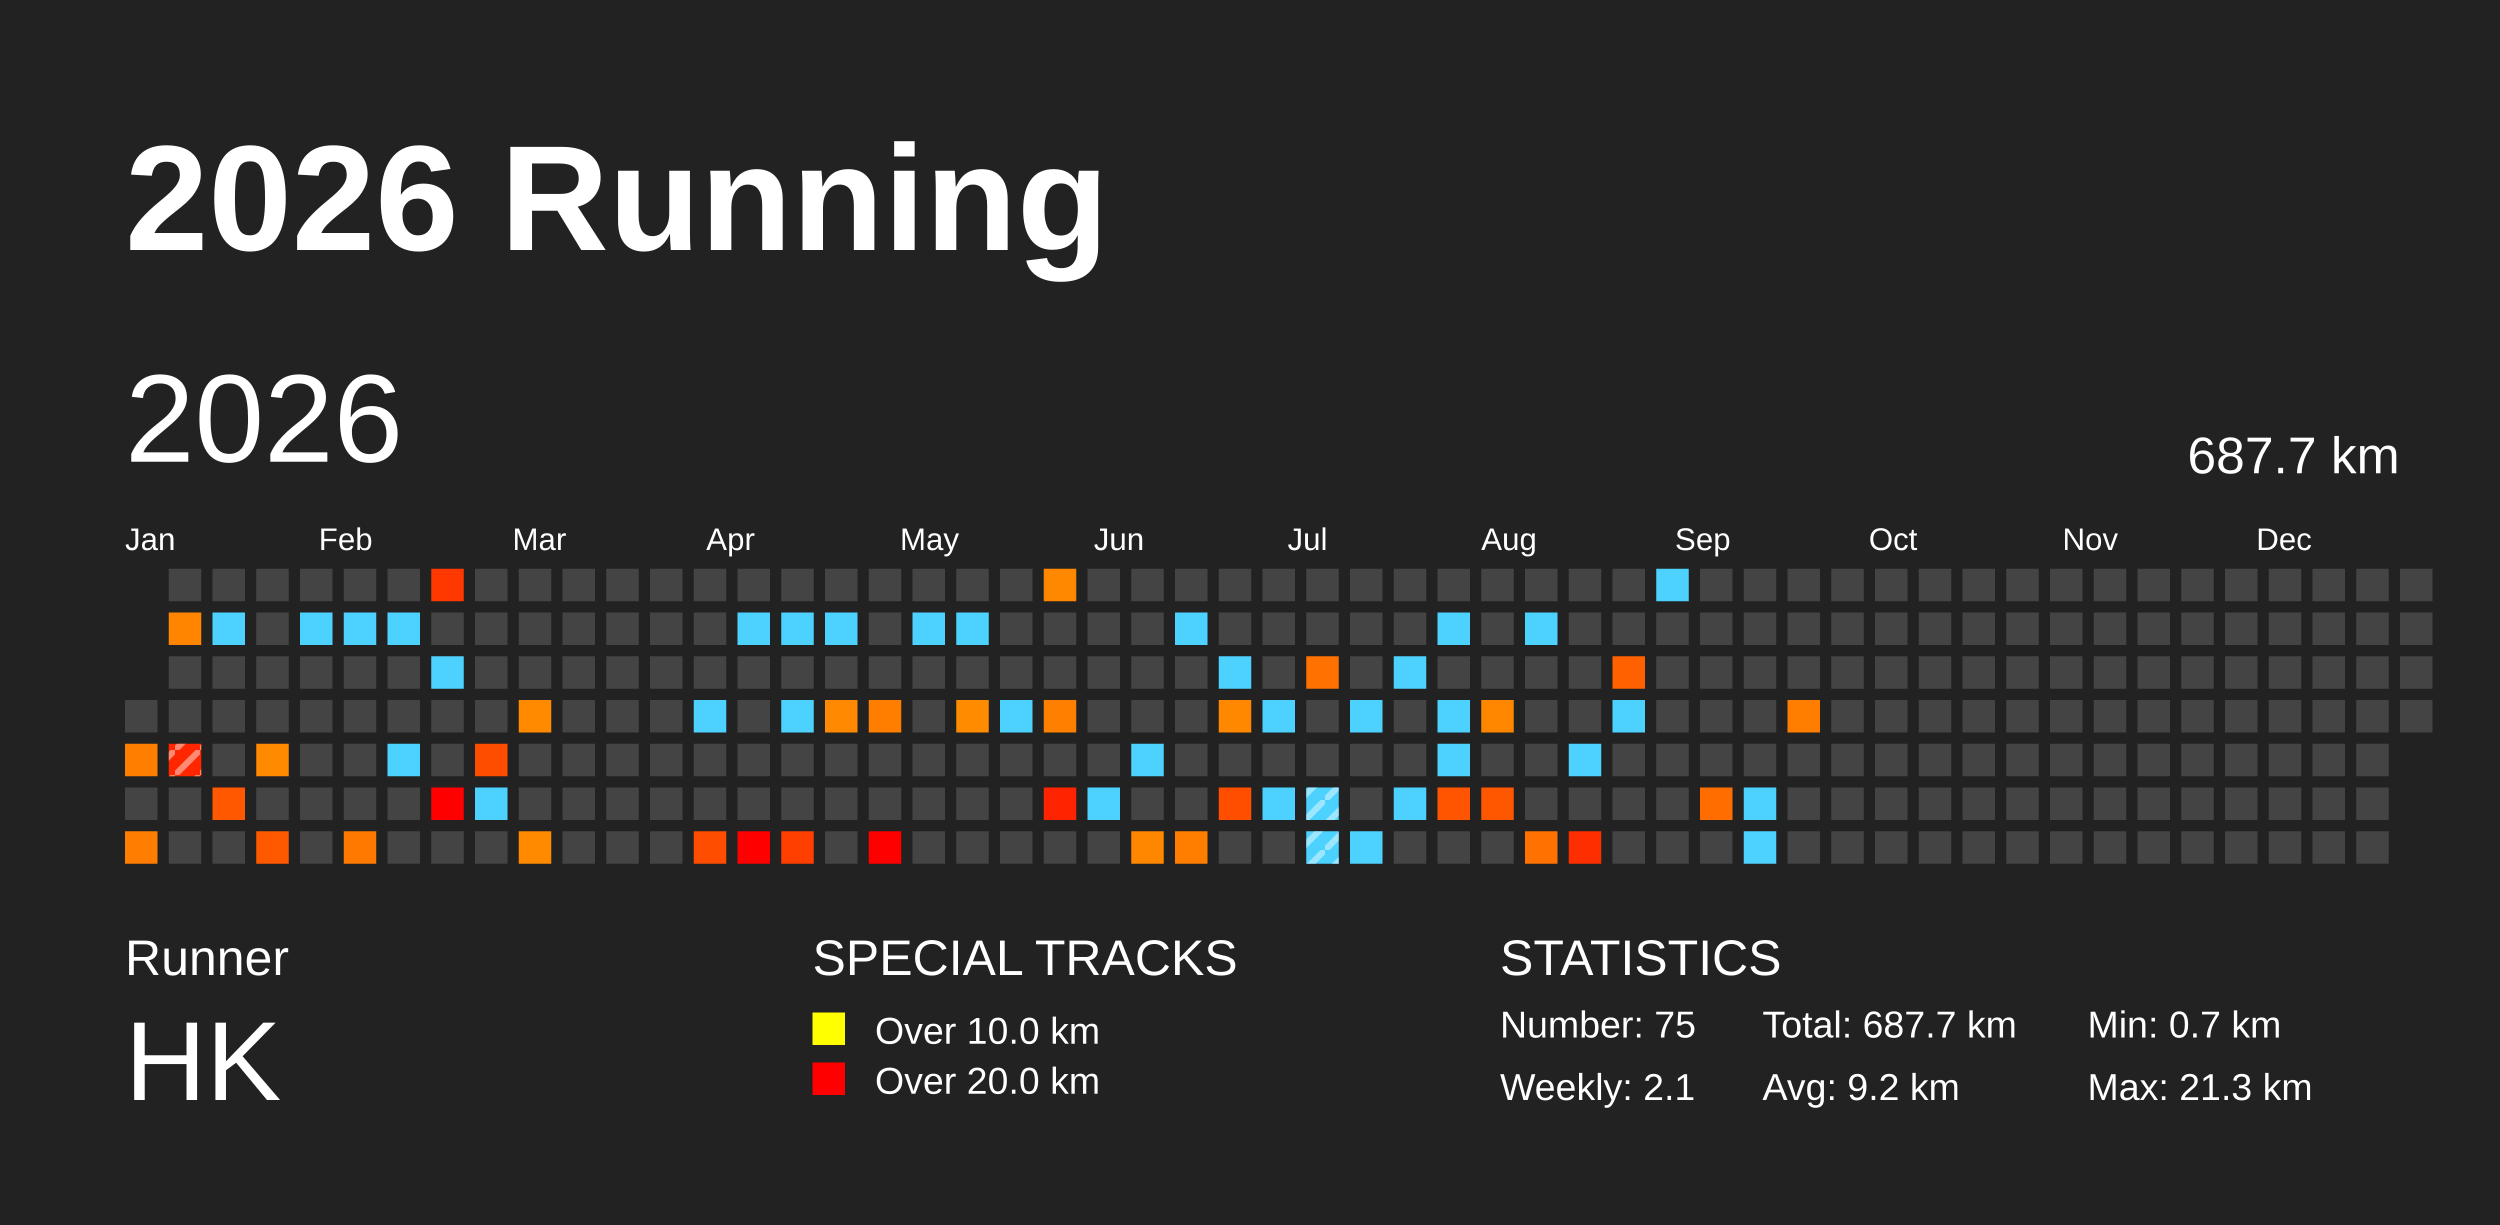
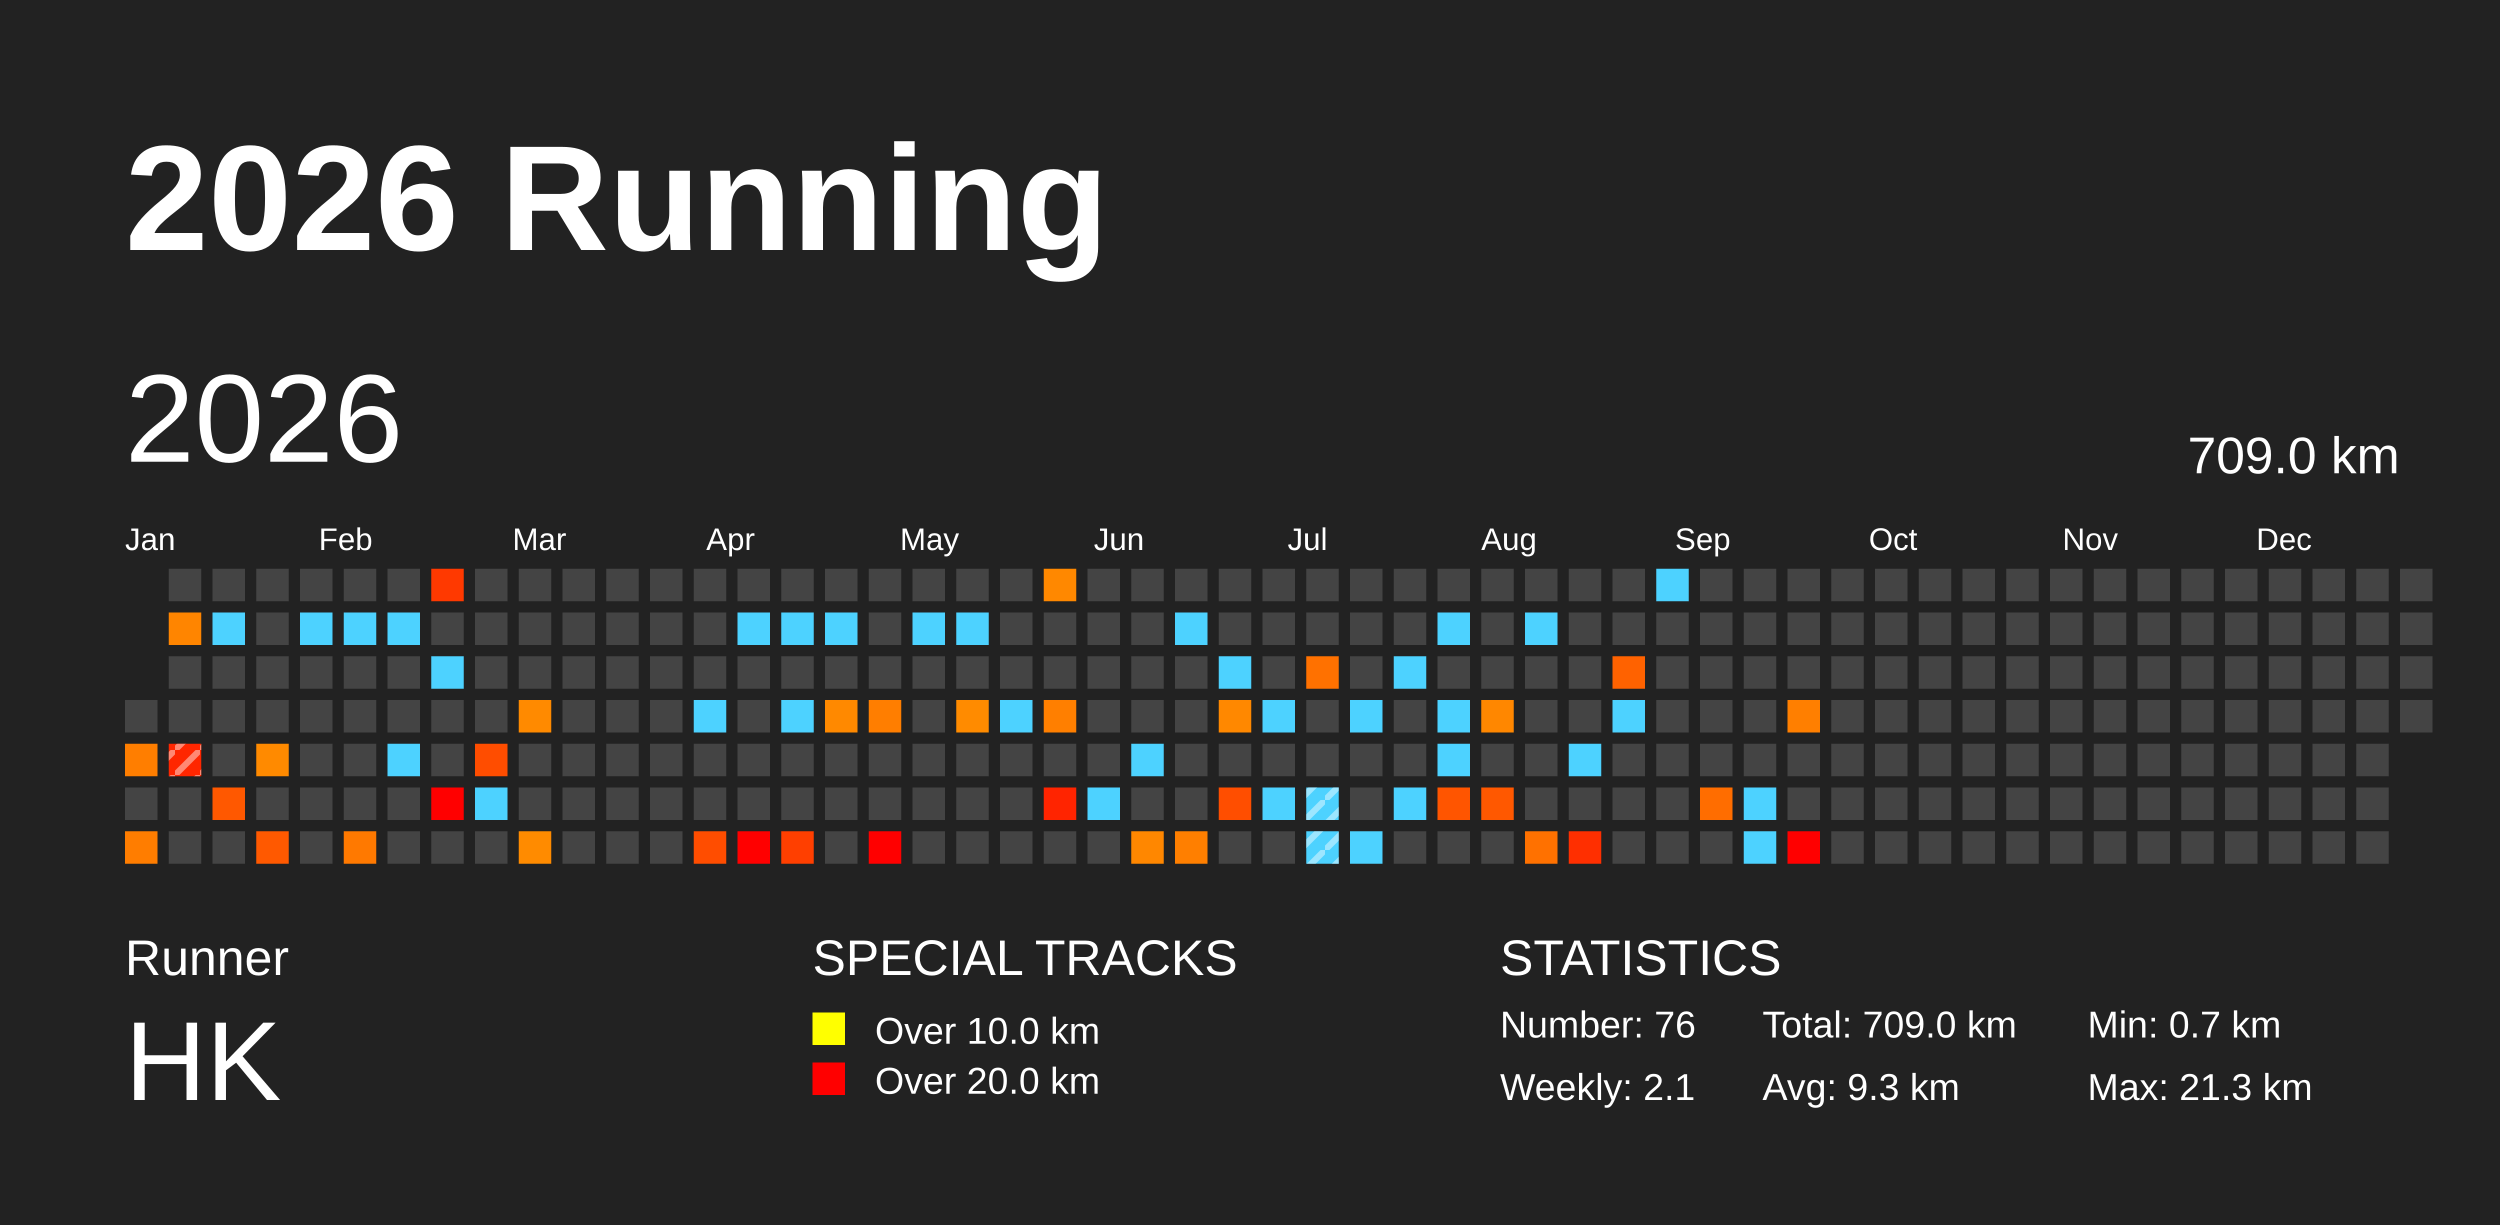
<svg xmlns="http://www.w3.org/2000/svg" baseProfile="full" height="98mm" version="1.1" viewBox="0,0,200,98" width="200mm">
  <defs>
    <pattern height="2" id="indoor-stripe" patternUnits="userSpaceOnUse" width="2">
      <line stroke="white" stroke-opacity="0.45" stroke-width="0.5" x1="0" x2="2" y1="2" y2="0" />
    </pattern>
  </defs>
  <rect fill="#222222" height="98" width="200" x="0" y="0" />
  <text fill="#FFFFFF" style="font-size:12px; font-family:Arial; font-weight:bold;" x="10" y="20">2026 Running</text>
  <text fill="#FFFFFF" style="font-size:4px; font-family:Arial" x="10" y="78">Runner</text>
  <text fill="#FFFFFF" style="font-size:9px; font-family:Arial" x="10" y="88">HK</text>
  <text fill="#FFFFFF" style="font-size:4px; font-family:Arial" x="65" y="78">SPECIAL TRACKS</text>
  <rect fill="yellow" height="2.6" width="2.6" x="65" y="81" />
  <text fill="#FFFFFF" style="font-size:3px; font-family:Arial" x="70" y="83.5">Over 10.0 km</text>
  <rect fill="red" height="2.6" width="2.6" x="65" y="85" />
  <text fill="#FFFFFF" style="font-size:3px; font-family:Arial" x="70" y="87.5">Over 20.0 km</text>
  <text fill="#FFFFFF" style="font-size:4px; font-family:Arial" x="120" y="78">STATISTICS</text>
-   <text fill="#FFFFFF" style="font-size:3px; font-family:Arial" x="120" y="83">Number: 75</text>
+   <text fill="#FFFFFF" style="font-size:3px; font-family:Arial" x="120" y="83">Number: 76</text>
  <text fill="#FFFFFF" style="font-size:3px; font-family:Arial" x="120" y="88">Weekly: 2.1</text>
-   <text fill="#FFFFFF" style="font-size:3px; font-family:Arial" x="141" y="83">Total: 687.7 km</text>
-   <text fill="#FFFFFF" style="font-size:3px; font-family:Arial" x="141" y="88">Avg: 9.2 km</text>
+   <text fill="#FFFFFF" style="font-size:3px; font-family:Arial" x="141" y="83">Total: 709.0 km</text>
+   <text fill="#FFFFFF" style="font-size:3px; font-family:Arial" x="141" y="88">Avg: 9.3 km</text>
  <text fill="#FFFFFF" style="font-size:3px; font-family:Arial" x="167" y="83">Min: 0.7 km</text>
  <text fill="#FFFFFF" style="font-size:3px; font-family:Arial" x="167" y="88">Max: 21.3 km</text>
  <text dominant-baseline="hanging" fill="#FFFFFF" style="font-size:10.0px; font-family:Arial;" x="10" y="30">2026</text>
-   <text dominant-baseline="hanging" fill="#FFFFFF" style="font-size:4.125px; font-family:Arial;" x="175" y="35">687.7 km</text>
+   <text dominant-baseline="hanging" fill="#FFFFFF" style="font-size:4.125px; font-family:Arial;" x="175" y="35">709.0 km</text>
  <text fill="#FFFFFF" style="font-size:2.5px; font-family:Arial" x="10.0" y="44">Jan</text>
  <text fill="#FFFFFF" style="font-size:2.5px; font-family:Arial" x="25.5" y="44">Feb</text>
  <text fill="#FFFFFF" style="font-size:2.5px; font-family:Arial" x="41.0" y="44">Mar</text>
  <text fill="#FFFFFF" style="font-size:2.5px; font-family:Arial" x="56.5" y="44">Apr</text>
  <text fill="#FFFFFF" style="font-size:2.5px; font-family:Arial" x="72.0" y="44">May</text>
  <text fill="#FFFFFF" style="font-size:2.5px; font-family:Arial" x="87.5" y="44">Jun</text>
  <text fill="#FFFFFF" style="font-size:2.5px; font-family:Arial" x="103.0" y="44">Jul</text>
  <text fill="#FFFFFF" style="font-size:2.5px; font-family:Arial" x="118.5" y="44">Aug</text>
  <text fill="#FFFFFF" style="font-size:2.5px; font-family:Arial" x="134.0" y="44">Sep</text>
  <text fill="#FFFFFF" style="font-size:2.5px; font-family:Arial" x="149.5" y="44">Oct</text>
  <text fill="#FFFFFF" style="font-size:2.5px; font-family:Arial" x="165.0" y="44">Nov</text>
  <text fill="#FFFFFF" style="font-size:2.5px; font-family:Arial" x="180.5" y="44">Dec</text>
  <rect fill="#444444" height="2.6" width="2.6" x="10.0" y="56.0" />
  <rect fill="#ff7e00" height="2.6" width="2.6" x="10.0" y="59.5" />
  <rect fill="#444444" height="2.6" width="2.6" x="10.0" y="63.0" />
  <rect fill="#ff7d00" height="2.6" width="2.6" x="10.0" y="66.5" />
  <rect fill="#444444" height="2.6" width="2.6" x="13.5" y="45.5" />
  <rect fill="#ff8500" height="2.6" width="2.6" x="13.5" y="49.0" />
  <rect fill="#444444" height="2.6" width="2.6" x="13.5" y="52.5" />
  <rect fill="#444444" height="2.6" width="2.6" x="13.5" y="56.0" />
  <rect fill="#ff2600" height="2.6" width="2.6" x="13.5" y="59.5" />
  <rect fill="url(#indoor-stripe)" height="2.6" style="pointer-events: none;" width="2.6" x="13.5" y="59.5" />
  <rect fill="#444444" height="2.6" width="2.6" x="13.5" y="63.0" />
  <rect fill="#444444" height="2.6" width="2.6" x="13.5" y="66.5" />
  <rect fill="#444444" height="2.6" width="2.6" x="17.0" y="45.5" />
  <rect fill="#4dd2ff" height="2.6" width="2.6" x="17.0" y="49.0" />
  <rect fill="#444444" height="2.6" width="2.6" x="17.0" y="52.5" />
  <rect fill="#444444" height="2.6" width="2.6" x="17.0" y="56.0" />
  <rect fill="#444444" height="2.6" width="2.6" x="17.0" y="59.5" />
  <rect fill="#ff5800" height="2.6" width="2.6" x="17.0" y="63.0" />
  <rect fill="#444444" height="2.6" width="2.6" x="17.0" y="66.5" />
  <rect fill="#444444" height="2.6" width="2.6" x="20.5" y="45.5" />
  <rect fill="#444444" height="2.6" width="2.6" x="20.5" y="49.0" />
  <rect fill="#444444" height="2.6" width="2.6" x="20.5" y="52.5" />
  <rect fill="#444444" height="2.6" width="2.6" x="20.5" y="56.0" />
  <rect fill="#ff8a00" height="2.6" width="2.6" x="20.5" y="59.5" />
  <rect fill="#444444" height="2.6" width="2.6" x="20.5" y="63.0" />
  <rect fill="#ff5900" height="2.6" width="2.6" x="20.5" y="66.5" />
  <rect fill="#444444" height="2.6" width="2.6" x="24.0" y="45.5" />
  <rect fill="#4dd2ff" height="2.6" width="2.6" x="24.0" y="49.0" />
  <rect fill="#444444" height="2.6" width="2.6" x="24.0" y="52.5" />
  <rect fill="#444444" height="2.6" width="2.6" x="24.0" y="56.0" />
  <rect fill="#444444" height="2.6" width="2.6" x="24.0" y="59.5" />
  <rect fill="#444444" height="2.6" width="2.6" x="24.0" y="63.0" />
  <rect fill="#444444" height="2.6" width="2.6" x="24.0" y="66.5" />
  <rect fill="#444444" height="2.6" width="2.6" x="27.5" y="45.5" />
  <rect fill="#4dd2ff" height="2.6" width="2.6" x="27.5" y="49.0" />
  <rect fill="#444444" height="2.6" width="2.6" x="27.5" y="52.5" />
  <rect fill="#444444" height="2.6" width="2.6" x="27.5" y="56.0" />
  <rect fill="#444444" height="2.6" width="2.6" x="27.5" y="59.5" />
  <rect fill="#444444" height="2.6" width="2.6" x="27.5" y="63.0" />
  <rect fill="#ff7900" height="2.6" width="2.6" x="27.5" y="66.5" />
  <rect fill="#444444" height="2.6" width="2.6" x="31.0" y="45.5" />
  <rect fill="#4dd2ff" height="2.6" width="2.6" x="31.0" y="49.0" />
  <rect fill="#444444" height="2.6" width="2.6" x="31.0" y="52.5" />
  <rect fill="#444444" height="2.6" width="2.6" x="31.0" y="56.0" />
  <rect fill="#4dd2ff" height="2.6" width="2.6" x="31.0" y="59.5" />
  <rect fill="#444444" height="2.6" width="2.6" x="31.0" y="63.0" />
  <rect fill="#444444" height="2.6" width="2.6" x="31.0" y="66.5" />
-   <rect fill="#ff3800" height="2.6" width="2.6" x="34.5" y="45.5" />
+   <rect fill="#ff3900" height="2.6" width="2.6" x="34.5" y="45.5" />
  <rect fill="#444444" height="2.6" width="2.6" x="34.5" y="49.0" />
  <rect fill="#4dd2ff" height="2.6" width="2.6" x="34.5" y="52.5" />
  <rect fill="#444444" height="2.6" width="2.6" x="34.5" y="56.0" />
  <rect fill="#444444" height="2.6" width="2.6" x="34.5" y="59.5" />
  <rect fill="red" height="2.6" width="2.6" x="34.5" y="63.0" />
  <rect fill="#444444" height="2.6" width="2.6" x="34.5" y="66.5" />
  <rect fill="#444444" height="2.6" width="2.6" x="38.0" y="45.5" />
  <rect fill="#444444" height="2.6" width="2.6" x="38.0" y="49.0" />
  <rect fill="#444444" height="2.6" width="2.6" x="38.0" y="52.5" />
  <rect fill="#444444" height="2.6" width="2.6" x="38.0" y="56.0" />
  <rect fill="#ff4d00" height="2.6" width="2.6" x="38.0" y="59.5" />
  <rect fill="#4dd2ff" height="2.6" width="2.6" x="38.0" y="63.0" />
  <rect fill="#444444" height="2.6" width="2.6" x="38.0" y="66.5" />
  <rect fill="#444444" height="2.6" width="2.6" x="41.5" y="45.5" />
  <rect fill="#444444" height="2.6" width="2.6" x="41.5" y="49.0" />
  <rect fill="#444444" height="2.6" width="2.6" x="41.5" y="52.5" />
  <rect fill="#ff8a00" height="2.6" width="2.6" x="41.5" y="56.0" />
  <rect fill="#444444" height="2.6" width="2.6" x="41.5" y="59.5" />
  <rect fill="#444444" height="2.6" width="2.6" x="41.5" y="63.0" />
-   <rect fill="#ff8a00" height="2.6" width="2.6" x="41.5" y="66.5" />
+   <rect fill="#ff8b00" height="2.6" width="2.6" x="41.5" y="66.5" />
  <rect fill="#444444" height="2.6" width="2.6" x="45.0" y="45.5" />
  <rect fill="#444444" height="2.6" width="2.6" x="45.0" y="49.0" />
  <rect fill="#444444" height="2.6" width="2.6" x="45.0" y="52.5" />
  <rect fill="#444444" height="2.6" width="2.6" x="45.0" y="56.0" />
  <rect fill="#444444" height="2.6" width="2.6" x="45.0" y="59.5" />
  <rect fill="#444444" height="2.6" width="2.6" x="45.0" y="63.0" />
  <rect fill="#444444" height="2.6" width="2.6" x="45.0" y="66.5" />
  <rect fill="#444444" height="2.6" width="2.6" x="48.5" y="45.5" />
  <rect fill="#444444" height="2.6" width="2.6" x="48.5" y="49.0" />
  <rect fill="#444444" height="2.6" width="2.6" x="48.5" y="52.5" />
  <rect fill="#444444" height="2.6" width="2.6" x="48.5" y="56.0" />
  <rect fill="#444444" height="2.6" width="2.6" x="48.5" y="59.5" />
  <rect fill="#444444" height="2.6" width="2.6" x="48.5" y="63.0" />
  <rect fill="#444444" height="2.6" width="2.6" x="48.5" y="66.5" />
  <rect fill="#444444" height="2.6" width="2.6" x="52.0" y="45.5" />
  <rect fill="#444444" height="2.6" width="2.6" x="52.0" y="49.0" />
  <rect fill="#444444" height="2.6" width="2.6" x="52.0" y="52.5" />
  <rect fill="#444444" height="2.6" width="2.6" x="52.0" y="56.0" />
  <rect fill="#444444" height="2.6" width="2.6" x="52.0" y="59.5" />
  <rect fill="#444444" height="2.6" width="2.6" x="52.0" y="63.0" />
  <rect fill="#444444" height="2.6" width="2.6" x="52.0" y="66.5" />
  <rect fill="#444444" height="2.6" width="2.6" x="55.5" y="45.5" />
  <rect fill="#444444" height="2.6" width="2.6" x="55.5" y="49.0" />
  <rect fill="#444444" height="2.6" width="2.6" x="55.5" y="52.5" />
  <rect fill="#4dd2ff" height="2.6" width="2.6" x="55.5" y="56.0" />
  <rect fill="#444444" height="2.6" width="2.6" x="55.5" y="59.5" />
  <rect fill="#444444" height="2.6" width="2.6" x="55.5" y="63.0" />
  <rect fill="#ff4d00" height="2.6" width="2.6" x="55.5" y="66.5" />
  <rect fill="#444444" height="2.6" width="2.6" x="59.0" y="45.5" />
  <rect fill="#4dd2ff" height="2.6" width="2.6" x="59.0" y="49.0" />
  <rect fill="#444444" height="2.6" width="2.6" x="59.0" y="52.5" />
  <rect fill="#444444" height="2.6" width="2.6" x="59.0" y="56.0" />
  <rect fill="#444444" height="2.6" width="2.6" x="59.0" y="59.5" />
  <rect fill="#444444" height="2.6" width="2.6" x="59.0" y="63.0" />
  <rect fill="red" height="2.6" width="2.6" x="59.0" y="66.5" />
  <rect fill="#444444" height="2.6" width="2.6" x="62.5" y="45.5" />
  <rect fill="#4dd2ff" height="2.6" width="2.6" x="62.5" y="49.0" />
  <rect fill="#444444" height="2.6" width="2.6" x="62.5" y="52.5" />
  <rect fill="#4dd2ff" height="2.6" width="2.6" x="62.5" y="56.0" />
  <rect fill="#444444" height="2.6" width="2.6" x="62.5" y="59.5" />
  <rect fill="#444444" height="2.6" width="2.6" x="62.5" y="63.0" />
  <rect fill="#ff3f00" height="2.6" width="2.6" x="62.5" y="66.5" />
  <rect fill="#444444" height="2.6" width="2.6" x="66.0" y="45.5" />
  <rect fill="#4dd2ff" height="2.6" width="2.6" x="66.0" y="49.0" />
  <rect fill="#444444" height="2.6" width="2.6" x="66.0" y="52.5" />
  <rect fill="#ff8900" height="2.6" width="2.6" x="66.0" y="56.0" />
  <rect fill="#444444" height="2.6" width="2.6" x="66.0" y="59.5" />
  <rect fill="#444444" height="2.6" width="2.6" x="66.0" y="63.0" />
  <rect fill="#444444" height="2.6" width="2.6" x="66.0" y="66.5" />
  <rect fill="#444444" height="2.6" width="2.6" x="69.5" y="45.5" />
  <rect fill="#444444" height="2.6" width="2.6" x="69.5" y="49.0" />
  <rect fill="#444444" height="2.6" width="2.6" x="69.5" y="52.5" />
  <rect fill="#ff7e00" height="2.6" width="2.6" x="69.5" y="56.0" />
  <rect fill="#444444" height="2.6" width="2.6" x="69.5" y="59.5" />
  <rect fill="#444444" height="2.6" width="2.6" x="69.5" y="63.0" />
  <rect fill="red" height="2.6" width="2.6" x="69.5" y="66.5" />
  <rect fill="#444444" height="2.6" width="2.6" x="73.0" y="45.5" />
  <rect fill="#4dd2ff" height="2.6" width="2.6" x="73.0" y="49.0" />
  <rect fill="#444444" height="2.6" width="2.6" x="73.0" y="52.5" />
  <rect fill="#444444" height="2.6" width="2.6" x="73.0" y="56.0" />
  <rect fill="#444444" height="2.6" width="2.6" x="73.0" y="59.5" />
  <rect fill="#444444" height="2.6" width="2.6" x="73.0" y="63.0" />
  <rect fill="#444444" height="2.6" width="2.6" x="73.0" y="66.5" />
  <rect fill="#444444" height="2.6" width="2.6" x="76.5" y="45.5" />
  <rect fill="#4dd2ff" height="2.6" width="2.6" x="76.5" y="49.0" />
  <rect fill="#444444" height="2.6" width="2.6" x="76.5" y="52.5" />
  <rect fill="#ff8b00" height="2.6" width="2.6" x="76.5" y="56.0" />
  <rect fill="#444444" height="2.6" width="2.6" x="76.5" y="59.5" />
  <rect fill="#444444" height="2.6" width="2.6" x="76.5" y="63.0" />
  <rect fill="#444444" height="2.6" width="2.6" x="76.5" y="66.5" />
  <rect fill="#444444" height="2.6" width="2.6" x="80.0" y="45.5" />
  <rect fill="#444444" height="2.6" width="2.6" x="80.0" y="49.0" />
  <rect fill="#444444" height="2.6" width="2.6" x="80.0" y="52.5" />
  <rect fill="#4dd2ff" height="2.6" width="2.6" x="80.0" y="56.0" />
  <rect fill="#444444" height="2.6" width="2.6" x="80.0" y="59.5" />
  <rect fill="#444444" height="2.6" width="2.6" x="80.0" y="63.0" />
  <rect fill="#444444" height="2.6" width="2.6" x="80.0" y="66.5" />
  <rect fill="#ff8800" height="2.6" width="2.6" x="83.5" y="45.5" />
  <rect fill="#444444" height="2.6" width="2.6" x="83.5" y="49.0" />
  <rect fill="#444444" height="2.6" width="2.6" x="83.5" y="52.5" />
  <rect fill="#ff7f00" height="2.6" width="2.6" x="83.5" y="56.0" />
  <rect fill="#444444" height="2.6" width="2.6" x="83.5" y="59.5" />
  <rect fill="#ff2400" height="2.6" width="2.6" x="83.5" y="63.0" />
  <rect fill="#444444" height="2.6" width="2.6" x="83.5" y="66.5" />
  <rect fill="#444444" height="2.6" width="2.6" x="87.0" y="45.5" />
  <rect fill="#444444" height="2.6" width="2.6" x="87.0" y="49.0" />
  <rect fill="#444444" height="2.6" width="2.6" x="87.0" y="52.5" />
  <rect fill="#444444" height="2.6" width="2.6" x="87.0" y="56.0" />
  <rect fill="#444444" height="2.6" width="2.6" x="87.0" y="59.5" />
  <rect fill="#4dd2ff" height="2.6" width="2.6" x="87.0" y="63.0" />
  <rect fill="#444444" height="2.6" width="2.6" x="87.0" y="66.5" />
  <rect fill="#444444" height="2.6" width="2.6" x="90.5" y="45.5" />
  <rect fill="#444444" height="2.6" width="2.6" x="90.5" y="49.0" />
  <rect fill="#444444" height="2.6" width="2.6" x="90.5" y="52.5" />
  <rect fill="#444444" height="2.6" width="2.6" x="90.5" y="56.0" />
  <rect fill="#4dd2ff" height="2.6" width="2.6" x="90.5" y="59.5" />
  <rect fill="#444444" height="2.6" width="2.6" x="90.5" y="63.0" />
  <rect fill="#ff8700" height="2.6" width="2.6" x="90.5" y="66.5" />
  <rect fill="#444444" height="2.6" width="2.6" x="94.0" y="45.5" />
  <rect fill="#4dd2ff" height="2.6" width="2.6" x="94.0" y="49.0" />
  <rect fill="#444444" height="2.6" width="2.6" x="94.0" y="52.5" />
  <rect fill="#444444" height="2.6" width="2.6" x="94.0" y="56.0" />
  <rect fill="#444444" height="2.6" width="2.6" x="94.0" y="59.5" />
  <rect fill="#444444" height="2.6" width="2.6" x="94.0" y="63.0" />
-   <rect fill="#ff7e00" height="2.6" width="2.6" x="94.0" y="66.5" />
+   <rect fill="#ff7f00" height="2.6" width="2.6" x="94.0" y="66.5" />
  <rect fill="#444444" height="2.6" width="2.6" x="97.5" y="45.5" />
  <rect fill="#444444" height="2.6" width="2.6" x="97.5" y="49.0" />
  <rect fill="#4dd2ff" height="2.6" width="2.6" x="97.5" y="52.5" />
  <rect fill="#ff8800" height="2.6" width="2.6" x="97.5" y="56.0" />
  <rect fill="#444444" height="2.6" width="2.6" x="97.5" y="59.5" />
  <rect fill="#ff4e00" height="2.6" width="2.6" x="97.5" y="63.0" />
  <rect fill="#444444" height="2.6" width="2.6" x="97.5" y="66.5" />
  <rect fill="#444444" height="2.6" width="2.6" x="101.0" y="45.5" />
  <rect fill="#444444" height="2.6" width="2.6" x="101.0" y="49.0" />
  <rect fill="#444444" height="2.6" width="2.6" x="101.0" y="52.5" />
  <rect fill="#4dd2ff" height="2.6" width="2.6" x="101.0" y="56.0" />
  <rect fill="#444444" height="2.6" width="2.6" x="101.0" y="59.5" />
  <rect fill="#4dd2ff" height="2.6" width="2.6" x="101.0" y="63.0" />
  <rect fill="#444444" height="2.6" width="2.6" x="101.0" y="66.5" />
  <rect fill="#444444" height="2.6" width="2.6" x="104.5" y="45.5" />
  <rect fill="#444444" height="2.6" width="2.6" x="104.5" y="49.0" />
  <rect fill="#ff7100" height="2.6" width="2.6" x="104.5" y="52.5" />
  <rect fill="#444444" height="2.6" width="2.6" x="104.5" y="56.0" />
  <rect fill="#444444" height="2.6" width="2.6" x="104.5" y="59.5" />
  <rect fill="#4dd2ff" height="2.6" width="2.6" x="104.5" y="63.0" />
  <rect fill="url(#indoor-stripe)" height="2.6" style="pointer-events: none;" width="2.6" x="104.5" y="63.0" />
  <rect fill="#4dd2ff" height="2.6" width="2.6" x="104.5" y="66.5" />
  <rect fill="url(#indoor-stripe)" height="2.6" style="pointer-events: none;" width="2.6" x="104.5" y="66.5" />
  <rect fill="#444444" height="2.6" width="2.6" x="108.0" y="45.5" />
  <rect fill="#444444" height="2.6" width="2.6" x="108.0" y="49.0" />
  <rect fill="#444444" height="2.6" width="2.6" x="108.0" y="52.5" />
  <rect fill="#4dd2ff" height="2.6" width="2.6" x="108.0" y="56.0" />
  <rect fill="#444444" height="2.6" width="2.6" x="108.0" y="59.5" />
  <rect fill="#444444" height="2.6" width="2.6" x="108.0" y="63.0" />
  <rect fill="#4dd2ff" height="2.6" width="2.6" x="108.0" y="66.5" />
  <rect fill="#444444" height="2.6" width="2.6" x="111.5" y="45.5" />
  <rect fill="#444444" height="2.6" width="2.6" x="111.5" y="49.0" />
  <rect fill="#4dd2ff" height="2.6" width="2.6" x="111.5" y="52.5" />
  <rect fill="#444444" height="2.6" width="2.6" x="111.5" y="56.0" />
  <rect fill="#444444" height="2.6" width="2.6" x="111.5" y="59.5" />
  <rect fill="#4dd2ff" height="2.6" width="2.6" x="111.5" y="63.0" />
  <rect fill="#444444" height="2.6" width="2.6" x="111.5" y="66.5" />
  <rect fill="#444444" height="2.6" width="2.6" x="115.0" y="45.5" />
  <rect fill="#4dd2ff" height="2.6" width="2.6" x="115.0" y="49.0" />
  <rect fill="#444444" height="2.6" width="2.6" x="115.0" y="52.5" />
  <rect fill="#4dd2ff" height="2.6" width="2.6" x="115.0" y="56.0" />
  <rect fill="#4dd2ff" height="2.6" width="2.6" x="115.0" y="59.5" />
  <rect fill="#ff5500" height="2.6" width="2.6" x="115.0" y="63.0" />
  <rect fill="#444444" height="2.6" width="2.6" x="115.0" y="66.5" />
  <rect fill="#444444" height="2.6" width="2.6" x="118.5" y="45.5" />
  <rect fill="#444444" height="2.6" width="2.6" x="118.5" y="49.0" />
  <rect fill="#444444" height="2.6" width="2.6" x="118.5" y="52.5" />
  <rect fill="#ff8700" height="2.6" width="2.6" x="118.5" y="56.0" />
  <rect fill="#444444" height="2.6" width="2.6" x="118.5" y="59.5" />
-   <rect fill="#ff5700" height="2.6" width="2.6" x="118.5" y="63.0" />
+   <rect fill="#ff5800" height="2.6" width="2.6" x="118.5" y="63.0" />
  <rect fill="#444444" height="2.6" width="2.6" x="118.5" y="66.5" />
  <rect fill="#444444" height="2.6" width="2.6" x="122.0" y="45.5" />
  <rect fill="#4dd2ff" height="2.6" width="2.6" x="122.0" y="49.0" />
  <rect fill="#444444" height="2.6" width="2.6" x="122.0" y="52.5" />
  <rect fill="#444444" height="2.6" width="2.6" x="122.0" y="56.0" />
  <rect fill="#444444" height="2.6" width="2.6" x="122.0" y="59.5" />
  <rect fill="#444444" height="2.6" width="2.6" x="122.0" y="63.0" />
  <rect fill="#ff7100" height="2.6" width="2.6" x="122.0" y="66.5" />
  <rect fill="#444444" height="2.6" width="2.6" x="125.5" y="45.5" />
  <rect fill="#444444" height="2.6" width="2.6" x="125.5" y="49.0" />
  <rect fill="#444444" height="2.6" width="2.6" x="125.5" y="52.5" />
  <rect fill="#444444" height="2.6" width="2.6" x="125.5" y="56.0" />
  <rect fill="#4dd2ff" height="2.6" width="2.6" x="125.5" y="59.5" />
  <rect fill="#444444" height="2.6" width="2.6" x="125.5" y="63.0" />
-   <rect fill="#ff2e00" height="2.6" width="2.6" x="125.5" y="66.5" />
+   <rect fill="#ff2f00" height="2.6" width="2.6" x="125.5" y="66.5" />
  <rect fill="#444444" height="2.6" width="2.6" x="129.0" y="45.5" />
  <rect fill="#444444" height="2.6" width="2.6" x="129.0" y="49.0" />
-   <rect fill="#ff6100" height="2.6" width="2.6" x="129.0" y="52.5" />
+   <rect fill="#ff6200" height="2.6" width="2.6" x="129.0" y="52.5" />
  <rect fill="#4dd2ff" height="2.6" width="2.6" x="129.0" y="56.0" />
  <rect fill="#444444" height="2.6" width="2.6" x="129.0" y="59.5" />
  <rect fill="#444444" height="2.6" width="2.6" x="129.0" y="63.0" />
  <rect fill="#444444" height="2.6" width="2.6" x="129.0" y="66.5" />
  <rect fill="#4dd2ff" height="2.6" width="2.6" x="132.5" y="45.5" />
  <rect fill="#444444" height="2.6" width="2.6" x="132.5" y="49.0" />
  <rect fill="#444444" height="2.6" width="2.6" x="132.5" y="52.5" />
  <rect fill="#444444" height="2.6" width="2.6" x="132.5" y="56.0" />
  <rect fill="#444444" height="2.6" width="2.6" x="132.5" y="59.5" />
  <rect fill="#444444" height="2.6" width="2.6" x="132.5" y="63.0" />
  <rect fill="#444444" height="2.6" width="2.6" x="132.5" y="66.5" />
  <rect fill="#444444" height="2.6" width="2.6" x="136.0" y="45.5" />
  <rect fill="#444444" height="2.6" width="2.6" x="136.0" y="49.0" />
  <rect fill="#444444" height="2.6" width="2.6" x="136.0" y="52.5" />
  <rect fill="#444444" height="2.6" width="2.6" x="136.0" y="56.0" />
  <rect fill="#444444" height="2.6" width="2.6" x="136.0" y="59.5" />
  <rect fill="#ff6d00" height="2.6" width="2.6" x="136.0" y="63.0" />
  <rect fill="#444444" height="2.6" width="2.6" x="136.0" y="66.5" />
  <rect fill="#444444" height="2.6" width="2.6" x="139.5" y="45.5" />
  <rect fill="#444444" height="2.6" width="2.6" x="139.5" y="49.0" />
  <rect fill="#444444" height="2.6" width="2.6" x="139.5" y="52.5" />
  <rect fill="#444444" height="2.6" width="2.6" x="139.5" y="56.0" />
  <rect fill="#444444" height="2.6" width="2.6" x="139.5" y="59.5" />
  <rect fill="#4dd2ff" height="2.6" width="2.6" x="139.5" y="63.0" />
  <rect fill="#4dd2ff" height="2.6" width="2.6" x="139.5" y="66.5" />
  <rect fill="#444444" height="2.6" width="2.6" x="143.0" y="45.5" />
  <rect fill="#444444" height="2.6" width="2.6" x="143.0" y="49.0" />
  <rect fill="#444444" height="2.6" width="2.6" x="143.0" y="52.5" />
-   <rect fill="#ff7e00" height="2.6" width="2.6" x="143.0" y="56.0" />
+   <rect fill="#ff7f00" height="2.6" width="2.6" x="143.0" y="56.0" />
  <rect fill="#444444" height="2.6" width="2.6" x="143.0" y="59.5" />
  <rect fill="#444444" height="2.6" width="2.6" x="143.0" y="63.0" />
-   <rect fill="#444444" height="2.6" width="2.6" x="143.0" y="66.5" />
+   <rect fill="red" height="2.6" width="2.6" x="143.0" y="66.5" />
  <rect fill="#444444" height="2.6" width="2.6" x="146.5" y="45.5" />
  <rect fill="#444444" height="2.6" width="2.6" x="146.5" y="49.0" />
  <rect fill="#444444" height="2.6" width="2.6" x="146.5" y="52.5" />
  <rect fill="#444444" height="2.6" width="2.6" x="146.5" y="56.0" />
  <rect fill="#444444" height="2.6" width="2.6" x="146.5" y="59.5" />
  <rect fill="#444444" height="2.6" width="2.6" x="146.5" y="63.0" />
  <rect fill="#444444" height="2.6" width="2.6" x="146.5" y="66.5" />
  <rect fill="#444444" height="2.6" width="2.6" x="150.0" y="45.5" />
  <rect fill="#444444" height="2.6" width="2.6" x="150.0" y="49.0" />
  <rect fill="#444444" height="2.6" width="2.6" x="150.0" y="52.5" />
  <rect fill="#444444" height="2.6" width="2.6" x="150.0" y="56.0" />
  <rect fill="#444444" height="2.6" width="2.6" x="150.0" y="59.5" />
  <rect fill="#444444" height="2.6" width="2.6" x="150.0" y="63.0" />
  <rect fill="#444444" height="2.6" width="2.6" x="150.0" y="66.5" />
  <rect fill="#444444" height="2.6" width="2.6" x="153.5" y="45.5" />
  <rect fill="#444444" height="2.6" width="2.6" x="153.5" y="49.0" />
  <rect fill="#444444" height="2.6" width="2.6" x="153.5" y="52.5" />
  <rect fill="#444444" height="2.6" width="2.6" x="153.5" y="56.0" />
  <rect fill="#444444" height="2.6" width="2.6" x="153.5" y="59.5" />
  <rect fill="#444444" height="2.6" width="2.6" x="153.5" y="63.0" />
  <rect fill="#444444" height="2.6" width="2.6" x="153.5" y="66.5" />
  <rect fill="#444444" height="2.6" width="2.6" x="157.0" y="45.5" />
  <rect fill="#444444" height="2.6" width="2.6" x="157.0" y="49.0" />
  <rect fill="#444444" height="2.6" width="2.6" x="157.0" y="52.5" />
  <rect fill="#444444" height="2.6" width="2.6" x="157.0" y="56.0" />
  <rect fill="#444444" height="2.6" width="2.6" x="157.0" y="59.5" />
  <rect fill="#444444" height="2.6" width="2.6" x="157.0" y="63.0" />
  <rect fill="#444444" height="2.6" width="2.6" x="157.0" y="66.5" />
  <rect fill="#444444" height="2.6" width="2.6" x="160.5" y="45.5" />
  <rect fill="#444444" height="2.6" width="2.6" x="160.5" y="49.0" />
  <rect fill="#444444" height="2.6" width="2.6" x="160.5" y="52.5" />
  <rect fill="#444444" height="2.6" width="2.6" x="160.5" y="56.0" />
  <rect fill="#444444" height="2.6" width="2.6" x="160.5" y="59.5" />
  <rect fill="#444444" height="2.6" width="2.6" x="160.5" y="63.0" />
  <rect fill="#444444" height="2.6" width="2.6" x="160.5" y="66.5" />
  <rect fill="#444444" height="2.6" width="2.6" x="164.0" y="45.5" />
  <rect fill="#444444" height="2.6" width="2.6" x="164.0" y="49.0" />
  <rect fill="#444444" height="2.6" width="2.6" x="164.0" y="52.5" />
  <rect fill="#444444" height="2.6" width="2.6" x="164.0" y="56.0" />
  <rect fill="#444444" height="2.6" width="2.6" x="164.0" y="59.5" />
  <rect fill="#444444" height="2.6" width="2.6" x="164.0" y="63.0" />
  <rect fill="#444444" height="2.6" width="2.6" x="164.0" y="66.5" />
  <rect fill="#444444" height="2.6" width="2.6" x="167.5" y="45.5" />
  <rect fill="#444444" height="2.6" width="2.6" x="167.5" y="49.0" />
  <rect fill="#444444" height="2.6" width="2.6" x="167.5" y="52.5" />
  <rect fill="#444444" height="2.6" width="2.6" x="167.5" y="56.0" />
  <rect fill="#444444" height="2.6" width="2.6" x="167.5" y="59.5" />
  <rect fill="#444444" height="2.6" width="2.6" x="167.5" y="63.0" />
  <rect fill="#444444" height="2.6" width="2.6" x="167.5" y="66.5" />
  <rect fill="#444444" height="2.6" width="2.6" x="171.0" y="45.5" />
  <rect fill="#444444" height="2.6" width="2.6" x="171.0" y="49.0" />
  <rect fill="#444444" height="2.6" width="2.6" x="171.0" y="52.5" />
  <rect fill="#444444" height="2.6" width="2.6" x="171.0" y="56.0" />
  <rect fill="#444444" height="2.6" width="2.6" x="171.0" y="59.5" />
  <rect fill="#444444" height="2.6" width="2.6" x="171.0" y="63.0" />
  <rect fill="#444444" height="2.6" width="2.6" x="171.0" y="66.5" />
  <rect fill="#444444" height="2.6" width="2.6" x="174.5" y="45.5" />
  <rect fill="#444444" height="2.6" width="2.6" x="174.5" y="49.0" />
  <rect fill="#444444" height="2.6" width="2.6" x="174.5" y="52.5" />
  <rect fill="#444444" height="2.6" width="2.6" x="174.5" y="56.0" />
  <rect fill="#444444" height="2.6" width="2.6" x="174.5" y="59.5" />
  <rect fill="#444444" height="2.6" width="2.6" x="174.5" y="63.0" />
  <rect fill="#444444" height="2.6" width="2.6" x="174.5" y="66.5" />
  <rect fill="#444444" height="2.6" width="2.6" x="178.0" y="45.5" />
  <rect fill="#444444" height="2.6" width="2.6" x="178.0" y="49.0" />
  <rect fill="#444444" height="2.6" width="2.6" x="178.0" y="52.5" />
  <rect fill="#444444" height="2.6" width="2.6" x="178.0" y="56.0" />
  <rect fill="#444444" height="2.6" width="2.6" x="178.0" y="59.5" />
  <rect fill="#444444" height="2.6" width="2.6" x="178.0" y="63.0" />
  <rect fill="#444444" height="2.6" width="2.6" x="178.0" y="66.5" />
  <rect fill="#444444" height="2.6" width="2.6" x="181.5" y="45.5" />
  <rect fill="#444444" height="2.6" width="2.6" x="181.5" y="49.0" />
  <rect fill="#444444" height="2.6" width="2.6" x="181.5" y="52.5" />
  <rect fill="#444444" height="2.6" width="2.6" x="181.5" y="56.0" />
  <rect fill="#444444" height="2.6" width="2.6" x="181.5" y="59.5" />
  <rect fill="#444444" height="2.6" width="2.6" x="181.5" y="63.0" />
  <rect fill="#444444" height="2.6" width="2.6" x="181.5" y="66.5" />
  <rect fill="#444444" height="2.6" width="2.6" x="185.0" y="45.5" />
  <rect fill="#444444" height="2.6" width="2.6" x="185.0" y="49.0" />
  <rect fill="#444444" height="2.6" width="2.6" x="185.0" y="52.5" />
  <rect fill="#444444" height="2.6" width="2.6" x="185.0" y="56.0" />
  <rect fill="#444444" height="2.6" width="2.6" x="185.0" y="59.5" />
  <rect fill="#444444" height="2.6" width="2.6" x="185.0" y="63.0" />
  <rect fill="#444444" height="2.6" width="2.6" x="185.0" y="66.5" />
  <rect fill="#444444" height="2.6" width="2.6" x="188.5" y="45.5" />
  <rect fill="#444444" height="2.6" width="2.6" x="188.5" y="49.0" />
  <rect fill="#444444" height="2.6" width="2.6" x="188.5" y="52.5" />
  <rect fill="#444444" height="2.6" width="2.6" x="188.5" y="56.0" />
  <rect fill="#444444" height="2.6" width="2.6" x="188.5" y="59.5" />
  <rect fill="#444444" height="2.6" width="2.6" x="188.5" y="63.0" />
  <rect fill="#444444" height="2.6" width="2.6" x="188.5" y="66.5" />
  <rect fill="#444444" height="2.6" width="2.6" x="192.0" y="45.5" />
  <rect fill="#444444" height="2.6" width="2.6" x="192.0" y="49.0" />
  <rect fill="#444444" height="2.6" width="2.6" x="192.0" y="52.5" />
  <rect fill="#444444" height="2.6" width="2.6" x="192.0" y="56.0" />
</svg>
